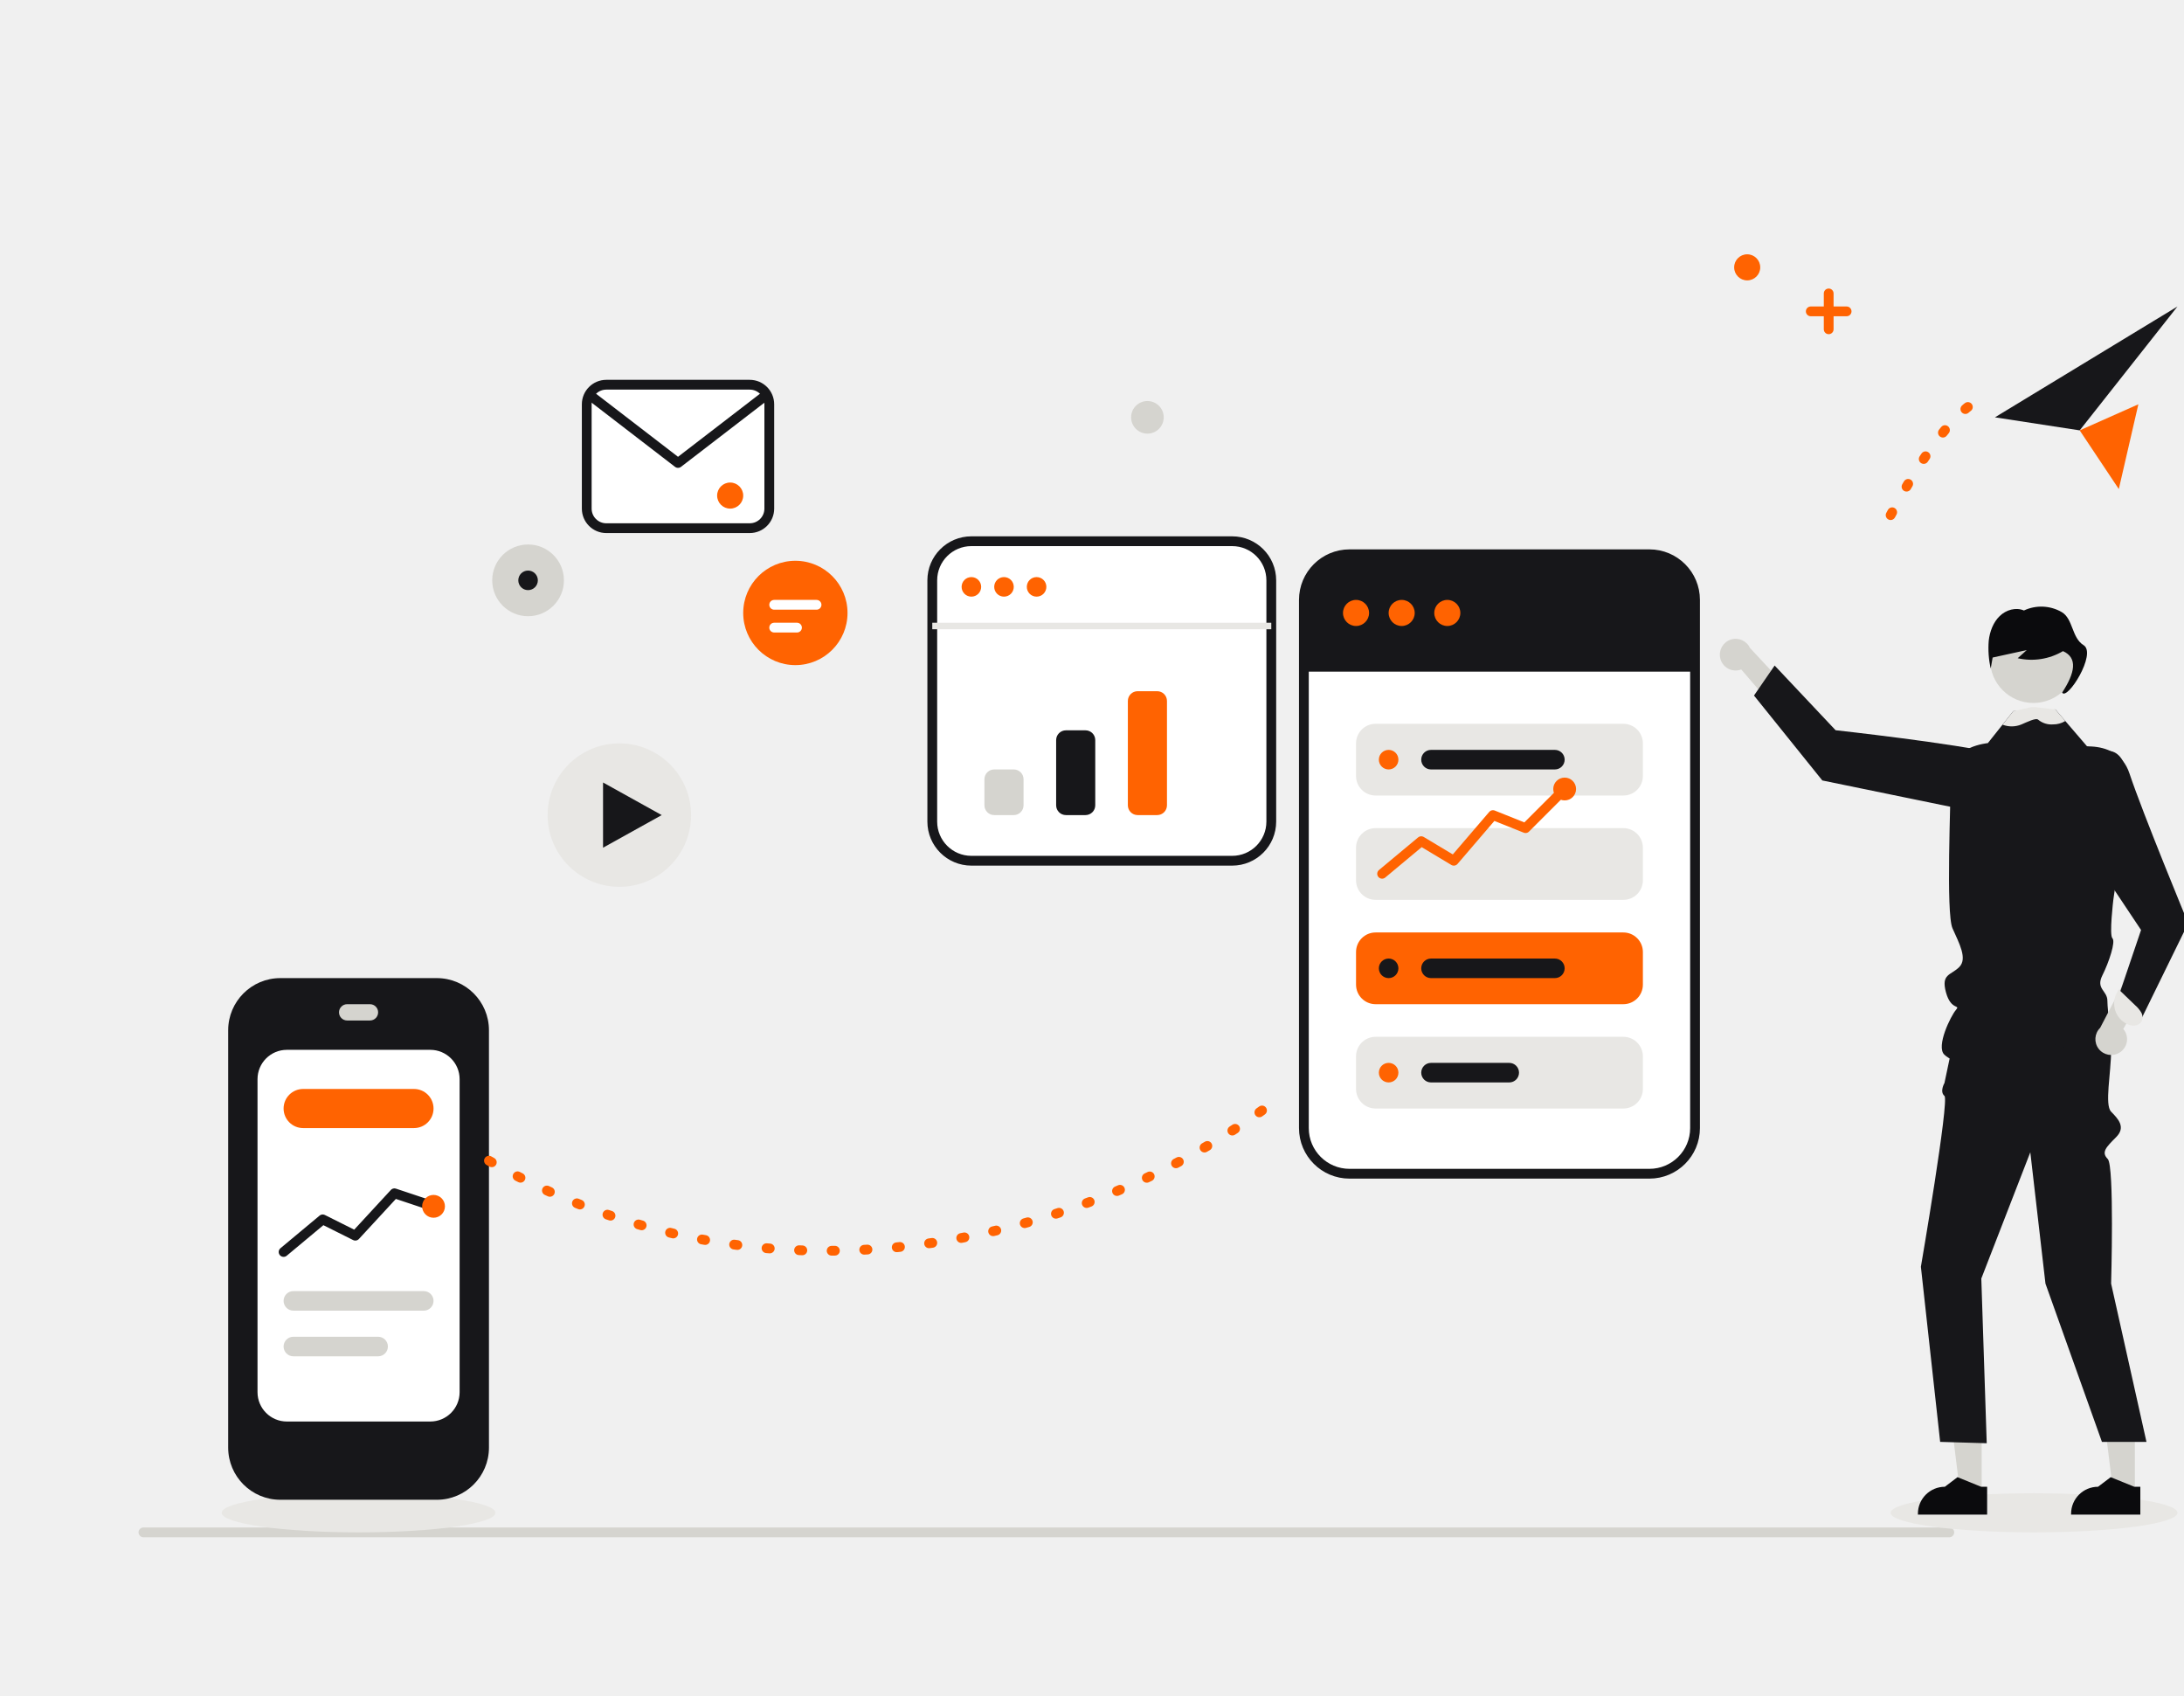
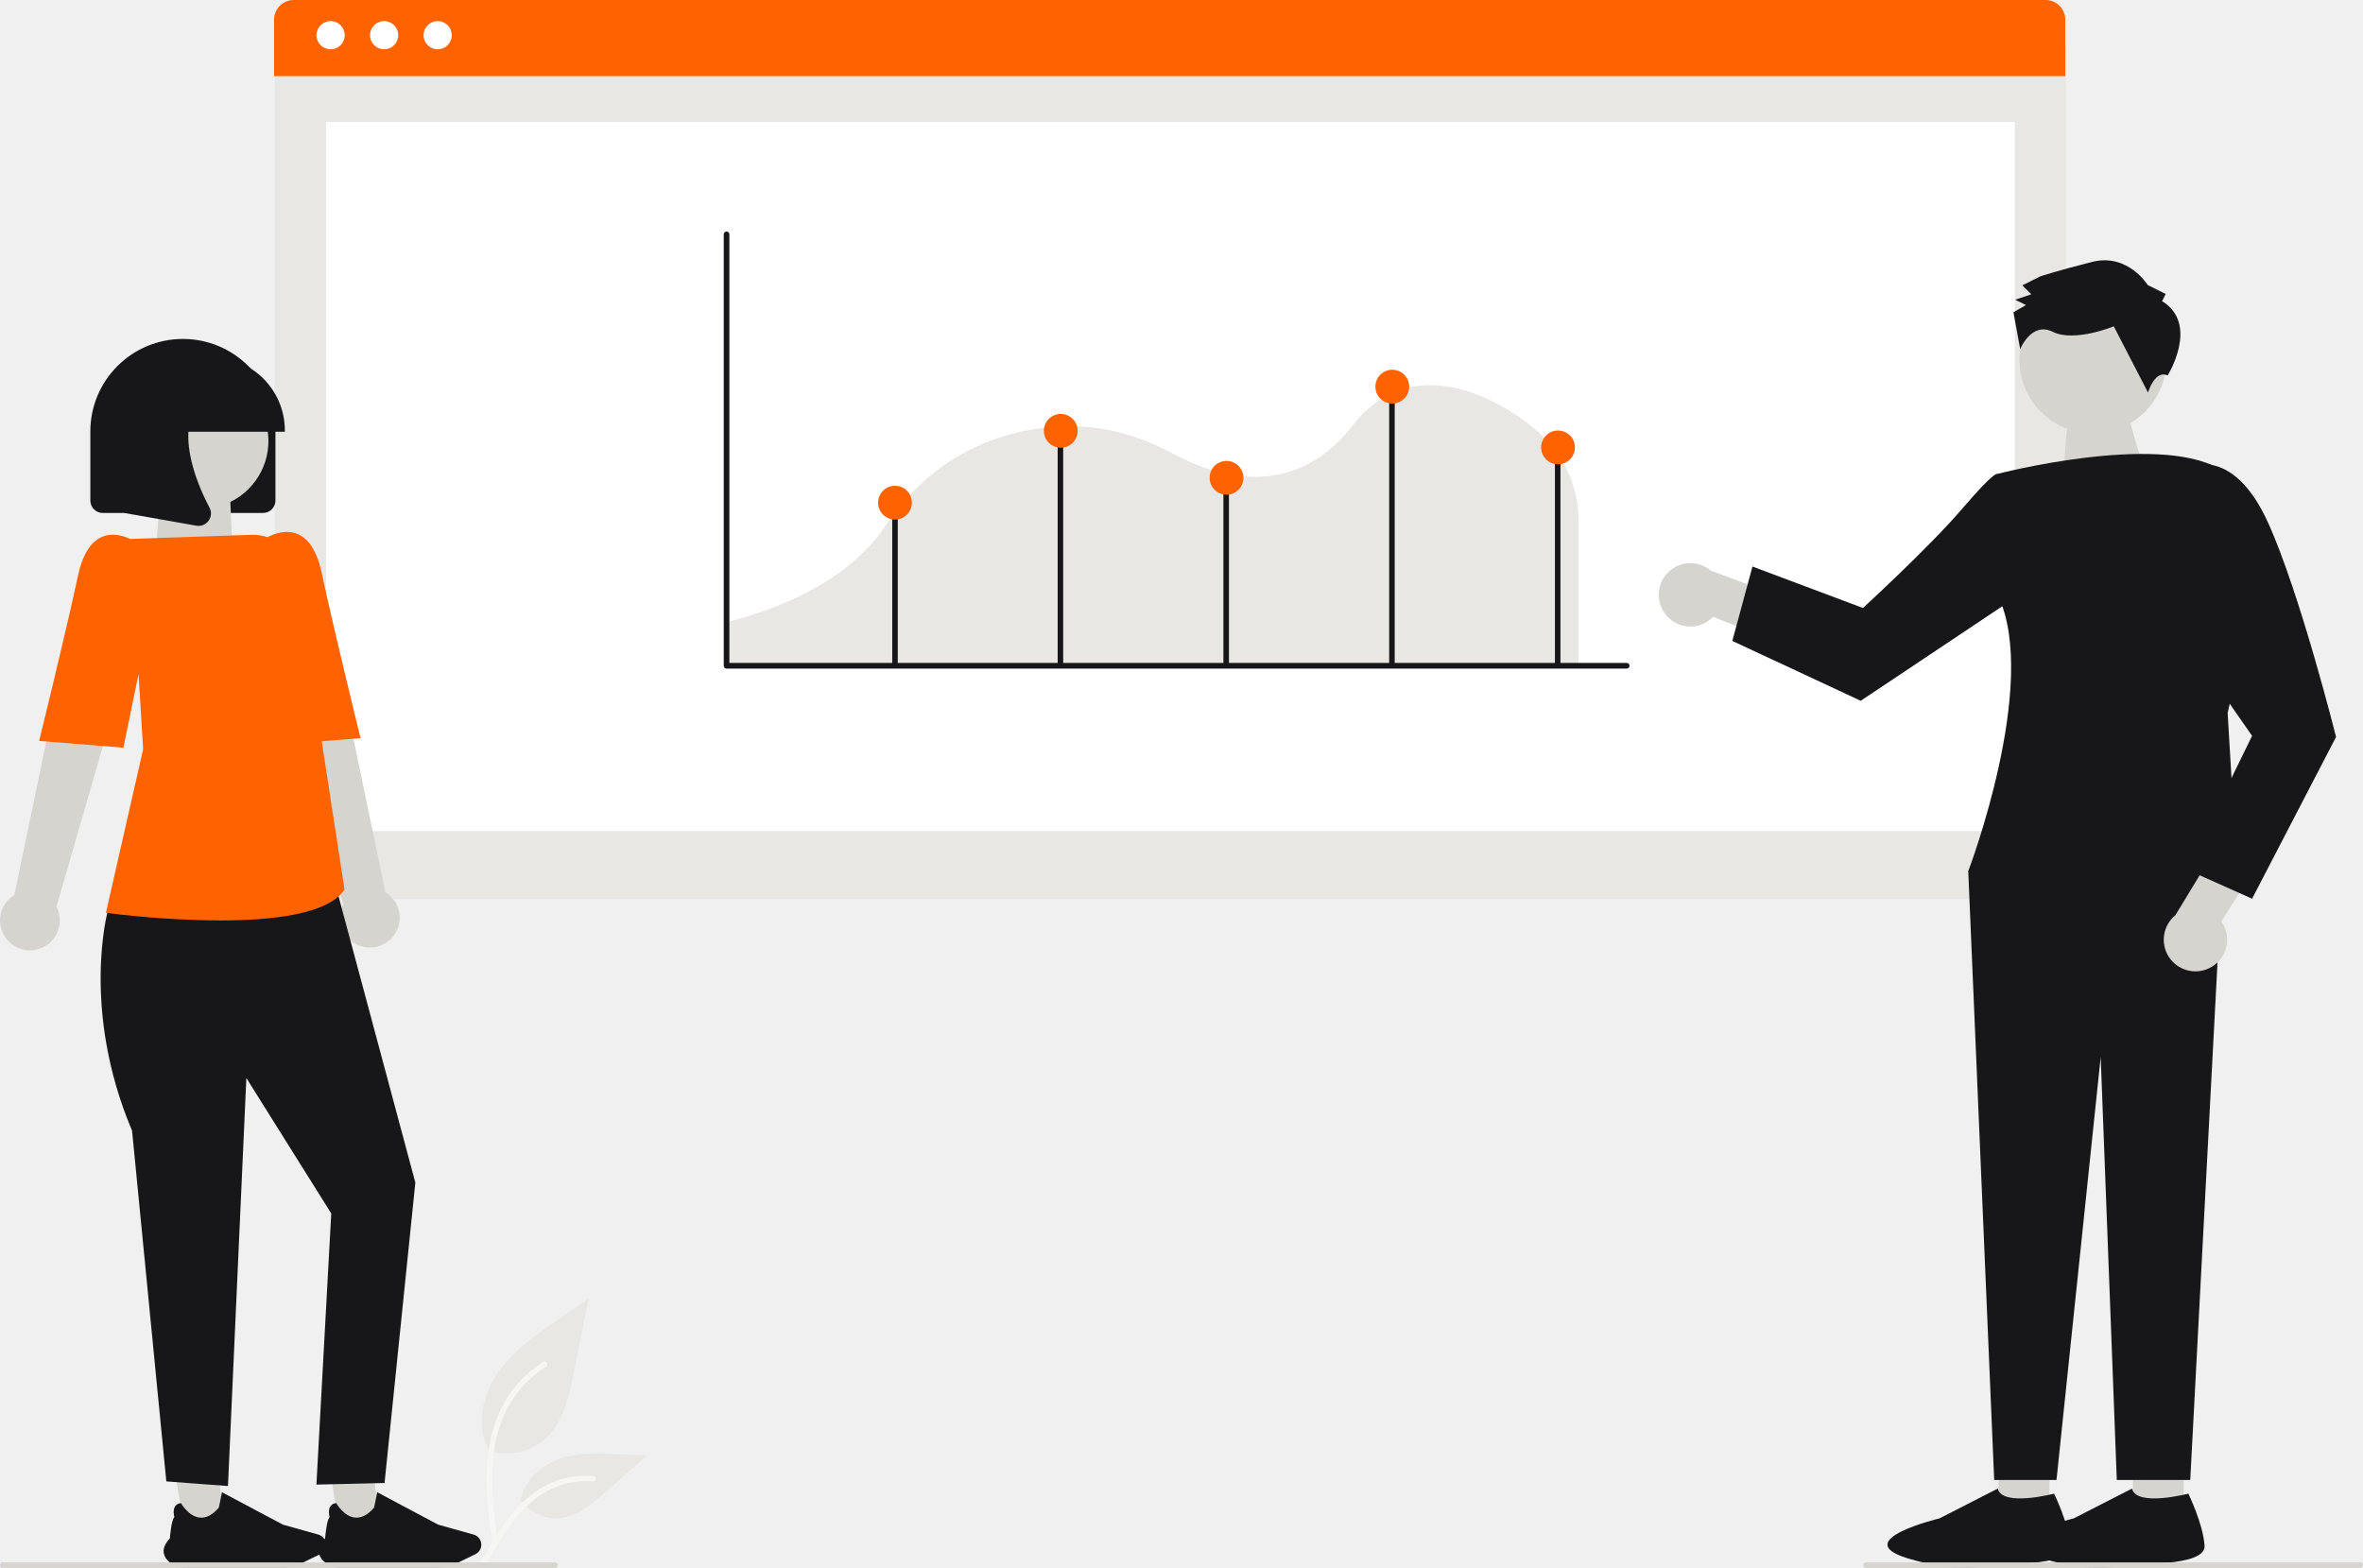
- <svg xmlns="http://www.w3.org/2000/svg" width="670" height="520" viewBox="0 0 670 520" role="img" aria-label="Marketing signals: a phone showing a performance chart, an envelope and floating signal bubbles, a dotted thread to a performance console, an operator pointing at it, and a paper plane flying out — signals in, decisions out">
-   <line x1="44" y1="470" x2="598" y2="470" stroke="#d5d4cf" stroke-width="3" stroke-linecap="round" />
-   <ellipse cx="110" cy="464" rx="42" ry="6" fill="#e8e7e4" />
-   <ellipse cx="624" cy="464" rx="44" ry="6" fill="#e8e7e4" />
-   <rect x="70" y="300" width="80" height="160" rx="16" fill="#17171a" />
-   <rect x="79" y="322" width="62" height="114" rx="9" fill="#ffffff" />
-   <rect x="87" y="334" width="46" height="12" rx="6" fill="#ff6301" />
-   <path d="M87 384 L99 374 L109 379 L121 366 L133 370" stroke="#17171a" stroke-width="3" fill="none" stroke-linecap="round" stroke-linejoin="round" />
-   <circle cx="133" cy="370" r="3.5" fill="#ff6301" />
-   <rect x="87" y="396" width="46" height="6" rx="3" fill="#d5d4cf" />
-   <rect x="87" y="410" width="32" height="6" rx="3" fill="#d5d4cf" />
-   <rect x="104" y="308" width="12" height="5" rx="2.5" fill="#d5d4cf" />
-   <circle cx="190" cy="250" r="22" fill="#e8e7e4" />
-   <path d="M185 240 L185 260 L203 250 Z" fill="#17171a" />
-   <circle cx="244" cy="188" r="16" fill="#ff6301" />
-   <rect x="236" y="184" width="16" height="3" rx="1.5" fill="#ffffff" />
-   <rect x="236" y="191" width="10" height="3" rx="1.5" fill="#ffffff" />
-   <circle cx="162" cy="178" r="11" fill="#d5d4cf" />
-   <circle cx="162" cy="178" r="3" fill="#17171a" />
-   <rect x="180" y="118" width="56" height="44" rx="6" fill="#ffffff" stroke="#17171a" stroke-width="3" />
-   <path d="M182 122 L208 142 L234 122" stroke="#17171a" stroke-width="3" fill="none" stroke-linecap="round" stroke-linejoin="round" />
-   <circle cx="224" cy="152" r="4" fill="#ff6301" />
-   <rect x="286" y="166" width="104" height="98" rx="12" fill="#ffffff" stroke="#17171a" stroke-width="3" />
-   <circle cx="298" cy="180" r="3" fill="#ff6301" />
-   <circle cx="308" cy="180" r="3" fill="#ff6301" />
-   <circle cx="318" cy="180" r="3" fill="#ff6301" />
-   <line x1="286" y1="192" x2="390" y2="192" stroke="#e8e7e4" stroke-width="2" />
-   <rect x="302" y="236" width="12" height="14" rx="3" fill="#d5d4cf" />
-   <rect x="324" y="224" width="12" height="26" rx="3" fill="#17171a" />
-   <rect x="346" y="212" width="12" height="38" rx="3" fill="#ff6301" />
-   <path d="M150 356 C235 405 330 382 388 340" stroke="#ff6301" stroke-width="3" fill="none" stroke-linecap="round" stroke-dasharray="1 9" />
-   <rect x="400" y="170" width="120" height="190" rx="14" fill="#ffffff" stroke="#17171a" stroke-width="3" />
-   <path d="M414 170 h92 a14 14 0 0 1 14 14 v22 h-120 v-22 a14 14 0 0 1 14 -14 z" fill="#17171a" />
-   <circle cx="416" cy="188" r="4" fill="#ff6301" />
-   <circle cx="430" cy="188" r="4" fill="#ff6301" />
-   <circle cx="444" cy="188" r="4" fill="#ff6301" />
-   <rect x="416" y="222" width="88" height="22" rx="6" fill="#e8e7e4" />
-   <circle cx="426" cy="233" r="3" fill="#ff6301" />
-   <rect x="436" y="230" width="44" height="6" rx="3" fill="#17171a" />
-   <rect x="416" y="254" width="88" height="22" rx="6" fill="#e8e7e4" />
-   <path d="M424 268 L436 258 L446 264 L458 250 L468 254 L480 242" stroke="#ff6301" stroke-width="3" fill="none" stroke-linecap="round" stroke-linejoin="round" />
-   <circle cx="480" cy="242" r="3.5" fill="#ff6301" />
-   <rect x="416" y="286" width="88" height="22" rx="6" fill="#ff6301" />
-   <circle cx="426" cy="297" r="3" fill="#17171a" />
-   <rect x="436" y="294" width="44" height="6" rx="3" fill="#17171a" />
-   <rect x="416" y="318" width="88" height="22" rx="6" fill="#e8e7e4" />
-   <circle cx="426" cy="329" r="3" fill="#ff6301" />
-   <rect x="436" y="326" width="30" height="6" rx="3" fill="#17171a" />
-   <g transform="translate(212.2 87.4) scale(0.68)">
-     <path d="M687.995,340.212a7.098,7.098,0,0,0,9.517,5.28l29.275,34.056,3.706-12.572-29.023-31.157a7.136,7.136,0,0,0-13.474,4.393Z" transform="translate(-224.0247 -172.0659)" fill="#d5d4cf" />
-     <polygon points="581.955 545.239 572.267 545.239 567.658 507.87 581.957 507.87 581.955 545.239" fill="#d5d4cf" />
-     <path d="M805.721,714.141l-10.344-4.207-.296-.122-5.711,4.329a12.161,12.161,0,0,0-12.159,12.159v.395h31.237V714.141Z" transform="translate(-224.0247 -172.0659)" fill="#0b0b0d" />
-     <polygon points="651.067 545.239 641.379 545.239 636.77 507.87 651.069 507.87 651.067 545.239" fill="#d5d4cf" />
-     <path d="M874.833,714.141l-10.344-4.207-.296-.122-5.711,4.329a12.161,12.161,0,0,0-12.159,12.159v.395h31.237V714.141Z" transform="translate(-224.0247 -172.0659)" fill="#0b0b0d" />
-     <path d="M852.226,494.155s12.152,12.642,12.152,23.029-3.038,24.65,0,27.772,6.835,6.919,2.278,11.476-6.835,6.835-3.797,9.873,1.519,56.201,1.519,56.201L880.327,693.897H860.234l-25.475-71.391-6.835-59.239-22.105,56.96,2.441,74.282-21.006-.613-8.695-78.985s12.911-75.134,10.633-77.06,0-5.813,0-5.813l6.076-28.77Z" transform="translate(-224.0247 -172.0659)" fill="#17171a" />
-     <path d="M828.435,404.522s4.132-16.282-14.904-20.95-73.449-10.665-73.449-10.665l-27.499-29.18-9.318,13.532,30.827,38.308,73.043,15.003Z" transform="translate(-224.0247 -172.0659)" fill="#17171a" />
-     <path d="M865.383,449.369s-1.929,15.926-.41,17.392c1.519,1.458-1.519,10.686-4.557,16.762s2.278,6.835,2.278,11.392,2.278,21.265,2.278,21.265-23.544,1.519-27.341-2.278-9.873-.759-18.227,7.595-26.498,1.519-30.295-2.278,2.954-17.468,5.233-20.118-2.195.418-4.473-7.982,2.195-7.595,5.992-11.392,0-10.633-3.038-17.468-.759-57.72-.759-69.871,16.708-13.671,16.708-13.671l6.615-8.316,4.861-6.114,9.524-.38.251-.008,9.212-.372,4.473,5.21,9.873,11.498,11.392,2.278c9.114,3.038,6.835,22.025,6.835,22.025Z" transform="translate(-224.0247 -172.0659)" fill="#17171a" />
-     <circle cx="605.277" cy="169.023" r="19.522" fill="#d5d4cf" />
-     <path d="M851.938,334.521c-5.37-3.293-4.682-11.903-9.855-14.91a18.424,18.424,0,0,0-17.032-.715c-3.644-1.559-8.01-.315-10.925,2.5s-4.493,6.968-4.959,11.145a41.705,41.705,0,0,0,.894,12.526q.434-2.475.869-4.949l15.39-3.364q-2.044,1.836-4.087,3.672a27.956,27.956,0,0,0,20.437-3.196c6.7,3.004,5.486,9.749-.396,18.701C844.551,359.729,858.056,338.274,851.938,334.521Z" transform="translate(-224.0247 -172.0659)" fill="#0b0b0d" />
-     <path d="M843.708,368.736a1.542,1.542,0,0,1-.137.099,10.227,10.227,0,0,1-5.324,1.443,9.414,9.414,0,0,1-6.782-2.127c-.995-.942-4.952,1.048-7.549,2.149a11.46,11.46,0,0,1-8.529.099l4.861-6.114,8.011-1.776h2l8.976,1.017Z" transform="translate(-224.0247 -172.0659)" fill="#e8e7e4" />
-     <path d="M868.075,518.379a7.098,7.098,0,0,0,1.794-10.734l22.306-38.978-13.088.711L859.429,507.149a7.136,7.136,0,0,0,8.646,11.23Z" transform="translate(-224.0247 -172.0659)" fill="#d5d4cf" />
-     <path d="M842.951,381.753s23.624-7.595,29.7,10.633,26.501,67.593,26.501,67.593l-21.944,44.809-9.873-10.633,10.552-31.138-30.379-45.568Z" transform="translate(-224.0247 -172.0659)" fill="#17171a" />
-     <path d="M877.961,500.212a12.89,12.89,0,0,0-2.671-3.196l-7.538-7.255-.419.935a10.23,10.23,0,0,0,4.168,14.687,6.661,6.661,0,0,0,3.602.744,3.946,3.946,0,0,0,3.041-1.899A4.364,4.364,0,0,0,877.961,500.212Z" transform="translate(-224.0247 -172.0659)" fill="#e8e7e4" />
+ <svg xmlns="http://www.w3.org/2000/svg" role="img" width="960" height="637.033" viewBox="0 0 960 637.033">
+   <g transform="translate(-569.773 -257)">
+     <path d="M268.5,565.48l5.037,28.951,15.972-4.224L286.023,563Z" transform="translate(434.332 283.612)" fill="#d5d4cf" />
+     <path d="M270.742,623.005a5.937,5.937,0,0,1-2.455-4.163c-.113-1.725.74-3.575,2.533-5.5.043-.554.6-7.416,1.84-8.645-.1-.367-.735-2.8.3-4.384a3,3,0,0,1,2.337-1.287l.046-.005.023.041c.03.053,3.048,5.362,7.589,5.828,2.6.267,5.209-1.089,7.746-4.033.091-.217.808-3.8,1.271-6.178l.019-.1,24.739,13.166,14.461,4.052a4.281,4.281,0,0,1,.7,7.949l-7.009,3.412a21.7,21.7,0,0,1-9.444,2.178H277.418a10.534,10.534,0,0,1-6.674-2.34Z" transform="translate(431.03 268.691)" fill="#17171a" />
+     <path d="M268.5,565.48l5.037,28.951,15.972-4.224L286.023,563Z" transform="translate(371.259 283.612)" fill="#d5d4cf" />
+     <path d="M270.742,623.005a5.937,5.937,0,0,1-2.455-4.163c-.113-1.725.74-3.575,2.533-5.5.043-.554.6-7.416,1.84-8.645-.1-.367-.735-2.8.3-4.384a3,3,0,0,1,2.337-1.287l.046-.005.023.041c.03.053,3.048,5.362,7.589,5.828,2.6.267,5.209-1.089,7.746-4.033.091-.217.808-3.8,1.271-6.178l.019-.1,24.739,13.166,14.461,4.052a4.281,4.281,0,0,1,.7,7.949l-7.009,3.412a21.7,21.7,0,0,1-9.444,2.178H277.418a10.534,10.534,0,0,1-6.674-2.34Z" transform="translate(367.956 268.691)" fill="#17171a" />
+     <path d="M420.462,535.591H399.8V515.575h20.669Z" transform="translate(1036.461 331.039)" fill="#d5d4cf" />
+     <path d="M325.464,792.282l-23.709,12.129s-37.1,8.844-12.945,16.194,35.03,2.125,35.03,2.125,31.6,1.643,31.089-7.173-6.589-21.212-6.589-21.212S327.194,799.871,325.464,792.282Z" transform="translate(1110.473 69.503)" fill="#17171a" />
+     <path d="M420.462,535.591H399.8V515.575h20.669Z" transform="translate(981.924 331.039)" fill="#d5d4cf" />
+     <path d="M325.464,792.282l-23.709,12.129s-37.1,8.844-12.945,16.194,35.03,2.125,35.03,2.125,31.6,1.643,31.089-7.173-6.589-21.212-6.589-21.212S327.194,799.871,325.464,792.282Z" transform="translate(1055.938 69.503)" fill="#17171a" />
+     <path d="M173.288,682.2a23.367,23.367,0,0,0,22.564-3.974c7.9-6.634,10.381-17.559,12.4-27.677l5.963-29.93-12.485,8.6c-8.979,6.182-18.159,12.563-24.375,21.517s-8.928,21.178-3.935,30.867" transform="translate(594.68 164.005)" fill="#e8e7e4" />
+     <path d="M175.286,721.444C173.714,710,172.1,698.4,173.2,686.829c.979-10.276,4.114-20.311,10.5-28.543a47.484,47.484,0,0,1,12.183-11.04c1.218-.769,2.339,1.161,1.126,1.927a45.141,45.141,0,0,0-17.856,21.544c-3.888,9.887-4.512,20.666-3.842,31.169.4,6.352,1.265,12.662,2.129,18.964a1.156,1.156,0,0,1-.78,1.373,1.123,1.123,0,0,1-1.373-.78Z" transform="translate(594.61 163.078)" fill="#f7f6f3" />
+     <path d="M187.1,704.432a17.2,17.2,0,0,0,14.988,7.738c7.589-.36,13.913-5.654,19.606-10.682l16.841-14.869-11.145-.534c-8.015-.384-16.237-.744-23.872,1.731s-14.675,8.421-16.071,16.323" transform="translate(594.11 161.721)" fill="#e8e7e4" />
+     <path d="M170.766,729.71c7.565-13.386,16.339-28.262,32.019-33.017a35.735,35.735,0,0,1,13.467-1.39c1.43.124,1.073,2.327-.354,2.2a33.2,33.2,0,0,0-21.492,5.686c-6.06,4.125-10.779,9.86-14.772,15.94-2.446,3.725-4.637,7.608-6.829,11.486C172.106,731.858,170.058,730.963,170.766,729.71Z" transform="translate(594.688 161.393)" fill="#f7f6f3" />
+     <path d="M0,0H727.7a0,0,0,0,1,0,0V337.3a8,8,0,0,1-8,8H8a8,8,0,0,1-8-8V0A0,0,0,0,1,0,0Z" transform="translate(681.424 276.95)" fill="#e8e7e4" />
+     <rect width="686.08" height="288.098" transform="translate(702.233 306.561)" fill="#fff" />
+     <path d="M8,0H719.7a8,8,0,0,1,8,8V30.915a0,0,0,0,1,0,0H0a0,0,0,0,1,0,0V8A8,8,0,0,1,8,0Z" transform="translate(681.115 257)" fill="#ff6301" />
+     <circle cx="5.73" cy="5.73" r="5.73" transform="translate(698.358 265.57)" fill="#fff" />
+     <circle cx="5.73" cy="5.73" r="5.73" transform="translate(720.105 265.57)" fill="#fff" />
+     <circle cx="5.73" cy="5.73" r="5.73" transform="translate(741.855 265.57)" fill="#fff" />
+     <path d="M472.167,419.4H818.92V359.967a47.059,47.059,0,0,0-14.434-33.52l-.094-.092c-6.193-6.214-26.891-21.985-48.306-20.648-11.312.7-21,6.156-28.785,16.2-24.242,31.288-56.086,20.727-72.91,11.647-14.827-8-29.969-11.761-45.009-11.163-21.063.824-50.71,8.583-72.331,40.873-8.258,12.323-26.217,29.05-64.883,38.881Z" transform="translate(392.105 107.852)" fill="#e8e7e4" style="isolation:isolate" />
+     <path d="M838.591,427.586h-365.7a1.145,1.145,0,0,1-1.144-1.144V251.16a1.144,1.144,0,1,1,2.289,0V425.3h364.56a1.144,1.144,0,0,1,0,2.289Z" transform="translate(392.053 101.047)" fill="#17171a" />
+     <rect width="2.245" height="65.794" transform="translate(932.259 461.229)" fill="#17171a" />
+     <rect width="2.245" height="96.523" transform="translate(999.46 430.5)" fill="#17171a" />
+     <rect width="2.245" height="76.32" transform="translate(1066.801 450.703)" fill="#17171a" />
+     <rect width="2.245" height="113.358" transform="translate(1134.143 413.665)" fill="#17171a" />
+     <rect width="2.245" height="87.544" transform="translate(1201.484 439.479)" fill="#17171a" />
+     <circle cx="6.867" cy="6.867" r="6.867" transform="translate(993.855 425.181)" fill="#ff6301" />
+     <circle cx="6.867" cy="6.867" r="6.867" transform="translate(1128.537 407.224)" fill="#ff6301" />
+     <circle cx="6.867" cy="6.867" r="6.867" transform="translate(1061.196 444.261)" fill="#ff6301" />
+     <circle cx="6.867" cy="6.867" r="6.867" transform="translate(926.514 454.362)" fill="#ff6301" />
+     <circle cx="6.867" cy="6.867" r="6.867" transform="translate(1195.879 431.915)" fill="#ff6301" />
+     <path d="M357.2,519.2a12.057,12.057,0,0,0-2.82-18.272L331.989,393.422l-24.4,9.612L337.275,505.69A12.122,12.122,0,0,0,357.2,519.2Z" transform="translate(371.969 118.594)" fill="#d5d4cf" />
+     <path d="M259.18,487.808l-10.142,10.3s-10.874,39.847,9.934,88.991l13.917,142.483,25.04,1.885L305.4,565.7l34.49,55.024-6.024,110.154,27.679-.636,12.509-122.058-34.164-127.37Z" transform="translate(364.457 129.286)" fill="#17171a" />
+     <path d="M212.77,520.2a12.057,12.057,0,0,1,2.82-18.272l22.393-107.509,24.4,9.612L232.7,506.69A12.122,12.122,0,0,1,212.77,520.2Z" transform="translate(360 118.716)" fill="#d5d4cf" />
+     <path d="M312.625,356.377h-65.1a5.056,5.056,0,0,1-5.051-5.051V323.267a37.6,37.6,0,1,1,75.2,0v28.059a5.056,5.056,0,0,1-5.051,5.051Z" transform="translate(364.002 109.042)" fill="#17171a" />
+     <path d="M19.25,57.787a29.866,29.866,0,1,1,25.827-2.213l5.576,19.293L17.664,78.346Z" transform="translate(1390.181 373.345)" fill="#d5d4cf" />
+     <path d="M11.245,49.787a27.563,27.563,0,1,1,28.417,2.558l.8,18.917-31.317,3Z" transform="translate(623.699 408.592)" fill="#d5d4cf" />
+     <path d="M324.5,324.972H284.7l-.408-5.715-2.041,5.715h-6.129l-.809-11.327-4.045,11.327H259.4v-.561a29.776,29.776,0,0,1,29.742-29.742h5.612A29.776,29.776,0,0,1,324.5,324.411Z" transform="translate(360.998 107.442)" fill="#17171a" />
+     <path d="M284.923,359.156a5.16,5.16,0,0,1-.894-.079l-29.147-5.143V305.763h32.085l-.794.926c-11.052,12.89-2.726,33.79,3.221,45.1a4.976,4.976,0,0,1-.4,5.283,5.03,5.03,0,0,1-4.076,2.083Z" transform="translate(365.519 111.501)" fill="#17171a" />
+     <path d="M811.811,392.554a12.791,12.791,0,0,0,19.567,1.341l27.227,10.632,10.5-14.97-38.66-14.475a12.86,12.86,0,0,0-18.63,17.471Z" transform="translate(434.351 113.736)" fill="#d5d4cf" />
+     <path d="M824.077,304.925l-35.848,11.694,10.537,247.36h25.311l17.952-171.837,6.548,171.837h29.841l13.646-259.053Z" transform="translate(581.173 294.309)" fill="#17171a" />
+     <path d="M933.889,338.682s64.882-16.872,90.441-2.064,11.8,61.3,11.8,61.3l-8.519,37.853,3.412,57.525s-72.749,36.209-108.789,6.738c0,0,28.967-76.084,12.176-111.7Z" transform="translate(447.173 110.899)" fill="#17171a" />
+     <path d="M960.272,349,944.338,337.8s-.941-1.3-14.22,14.219S889.9,392.23,889.9,392.23L845.01,375.395l-8.179,30.219,52.176,24.315L962.876,380.6Z" transform="translate(436.724 111.784)" fill="#17171a" />
+     <path d="M1021.182,508.2a12.791,12.791,0,0,0,4.963-18.975l15.518-24.769-12.752-13.1-21.424,35.287a12.86,12.86,0,0,0,13.695,21.559Z" transform="translate(446.078 142.175)" fill="#d5d4cf" />
+     <path d="M1001.807,335.636l14.35-15.606s15.989-5.568,29.053,23.2,27.654,87.135,27.654,87.135l-34.114,65.711-26.493-11.838,26.493-54.337-28.035-40.239Z" transform="translate(445.962 126.053)" fill="#17171a" />
+     <path d="M998.972,271.38l1.448-2.914-7.285-3.62s-8.037-13.077-22.579-9.4-21.086,5.874-21.086,5.874l-7.267,3.656,3.647,3.629-6.543,2.2,4.371,2.172-5.086,2.923,2.738,14.986s4.547-11.366,13.289-7.023,24.733-2.245,24.733-2.245L993.245,308.5s2.866-9.425,7.976-6.912C1001.221,301.59,1014.275,280.8,998.972,271.38Z" transform="translate(449.175 107.964)" fill="#17171a" />
+     <path d="M359.761,734.038H134.753c-.416,0-.753-.5-.753-1.122s.337-1.122.753-1.122H359.761c.416,0,.753.5.753,1.122S360.177,734.038,359.761,734.038Z" transform="translate(435.773 159.995)" fill="#d5d4cf" />
+     <path d="M1037.147,734.038H835.879a1.156,1.156,0,0,1,0-2.245h201.268a1.156,1.156,0,0,1,0,2.245Z" transform="translate(491.747 159.995)" fill="#d5d4cf" />
+     <path d="M27.738,154.835l-.61-.083,15.115-66.43L40.382,57.729,34.232,87.665,0,84.892S10.293,43.246,15.834,17.6C20.275-2.968,32.405.645,37.042,2.889l0-.031L86.187,1.17a18.032,18.032,0,0,1,6.58.986c3.88-2.1,17.263-7.515,21.979,14.315,5.54,25.654,15.832,67.3,15.832,67.3L114.8,85.045l9.265,60.258-.119.187c-6.688,9.8-29.042,12.36-50.534,12.36A389.64,389.64,0,0,1,27.738,154.835Z" transform="translate(585.677 473.114)" fill="#ff6301" />
  </g>
-   <path d="M580 158 Q596 128 608 122" stroke="#ff6301" stroke-width="3" fill="none" stroke-linecap="round" stroke-dasharray="1 9" />
-   <path d="M612 128 L668 94 L638 132 Z" fill="#17171a" />
-   <path d="M638 132 L650 150 L656 124 Z" fill="#ff6301" />
-   <rect x="554" y="94" width="14" height="3" rx="1.5" fill="#ff6301" />
-   <rect x="559.5" y="88.5" width="3" height="14" rx="1.5" fill="#ff6301" />
-   <circle cx="536" cy="82" r="4" fill="#ff6301" />
-   <circle cx="352" cy="128" r="5" fill="#d5d4cf" />
</svg>
